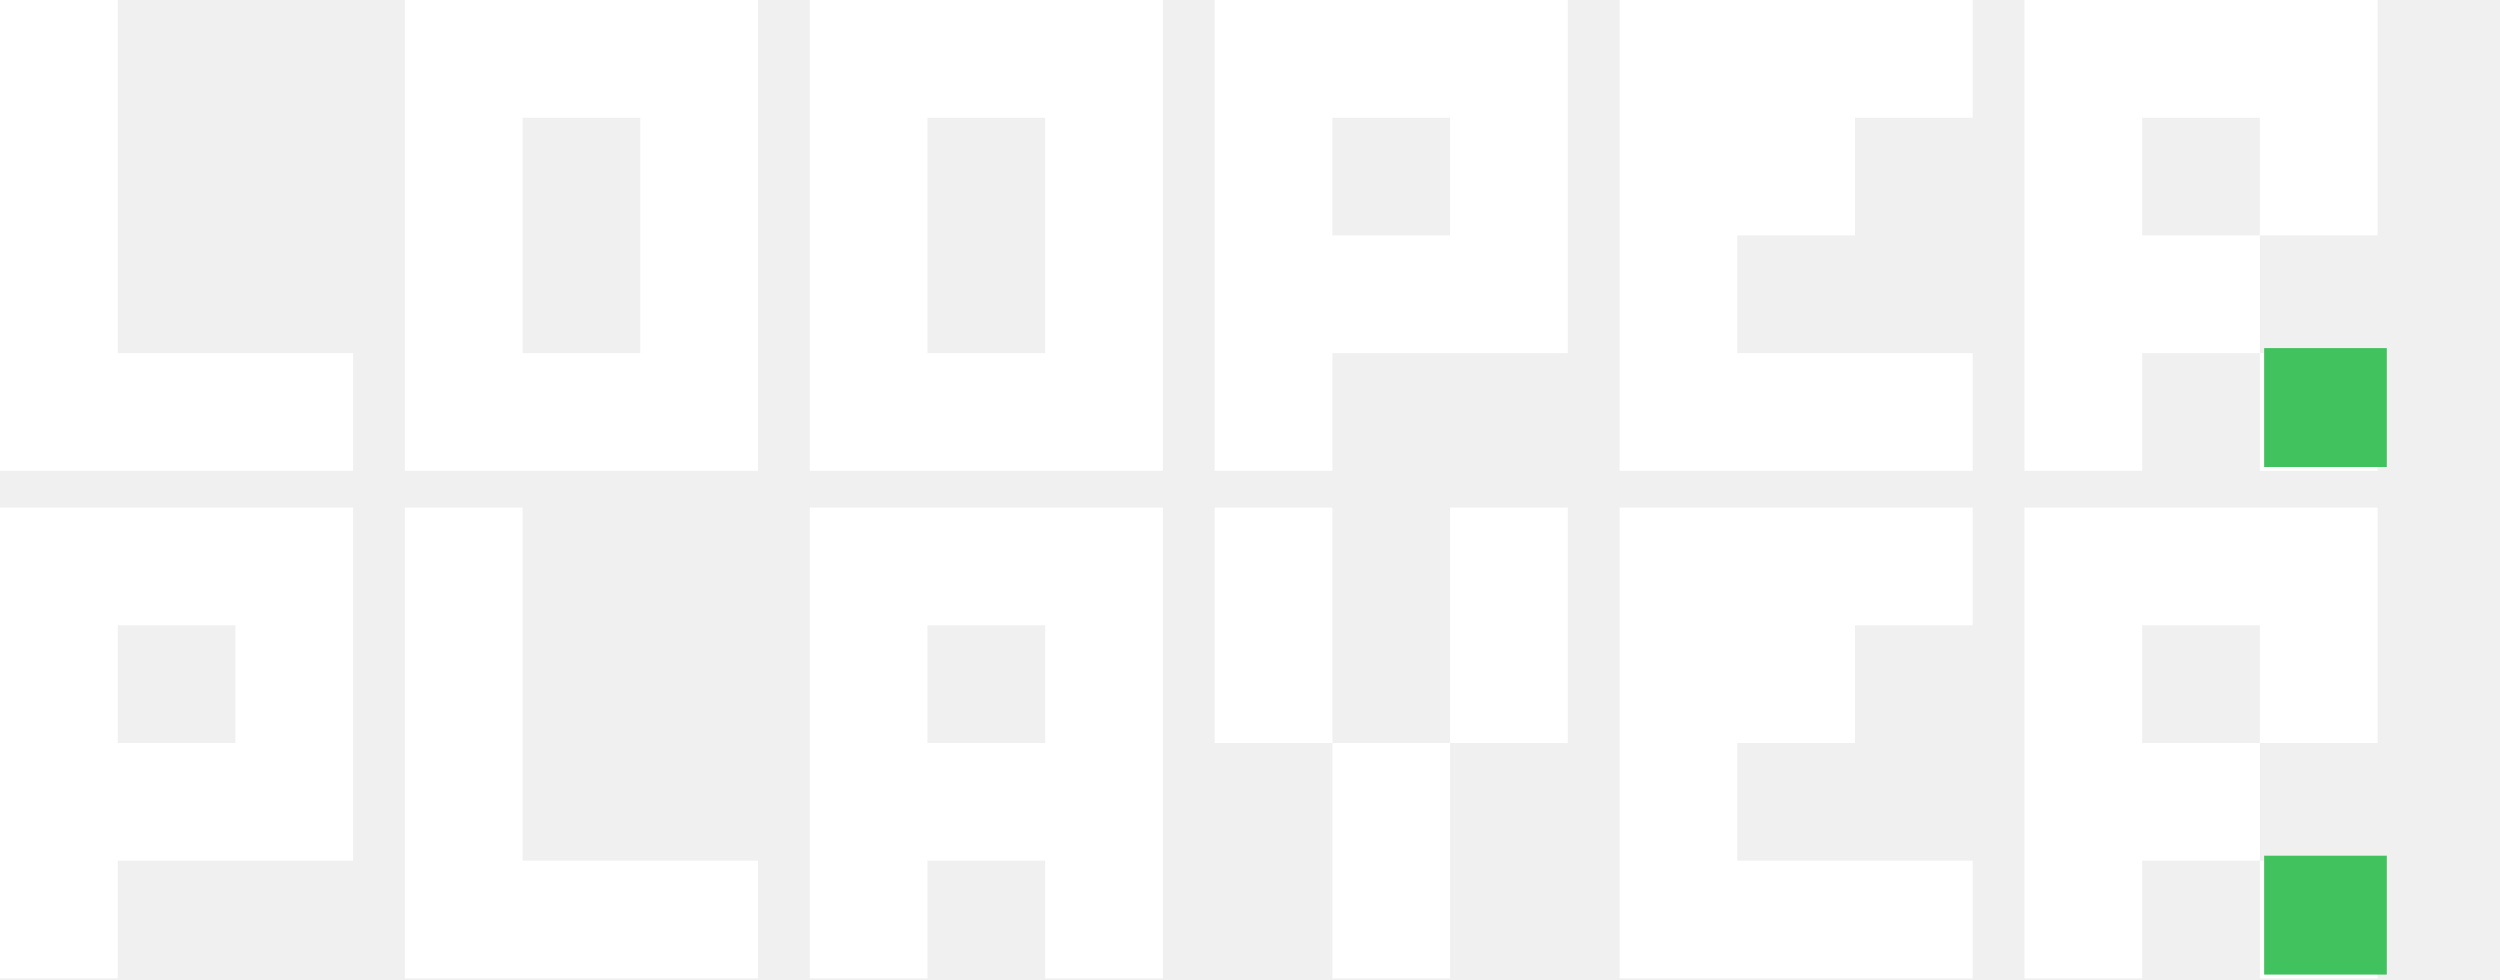
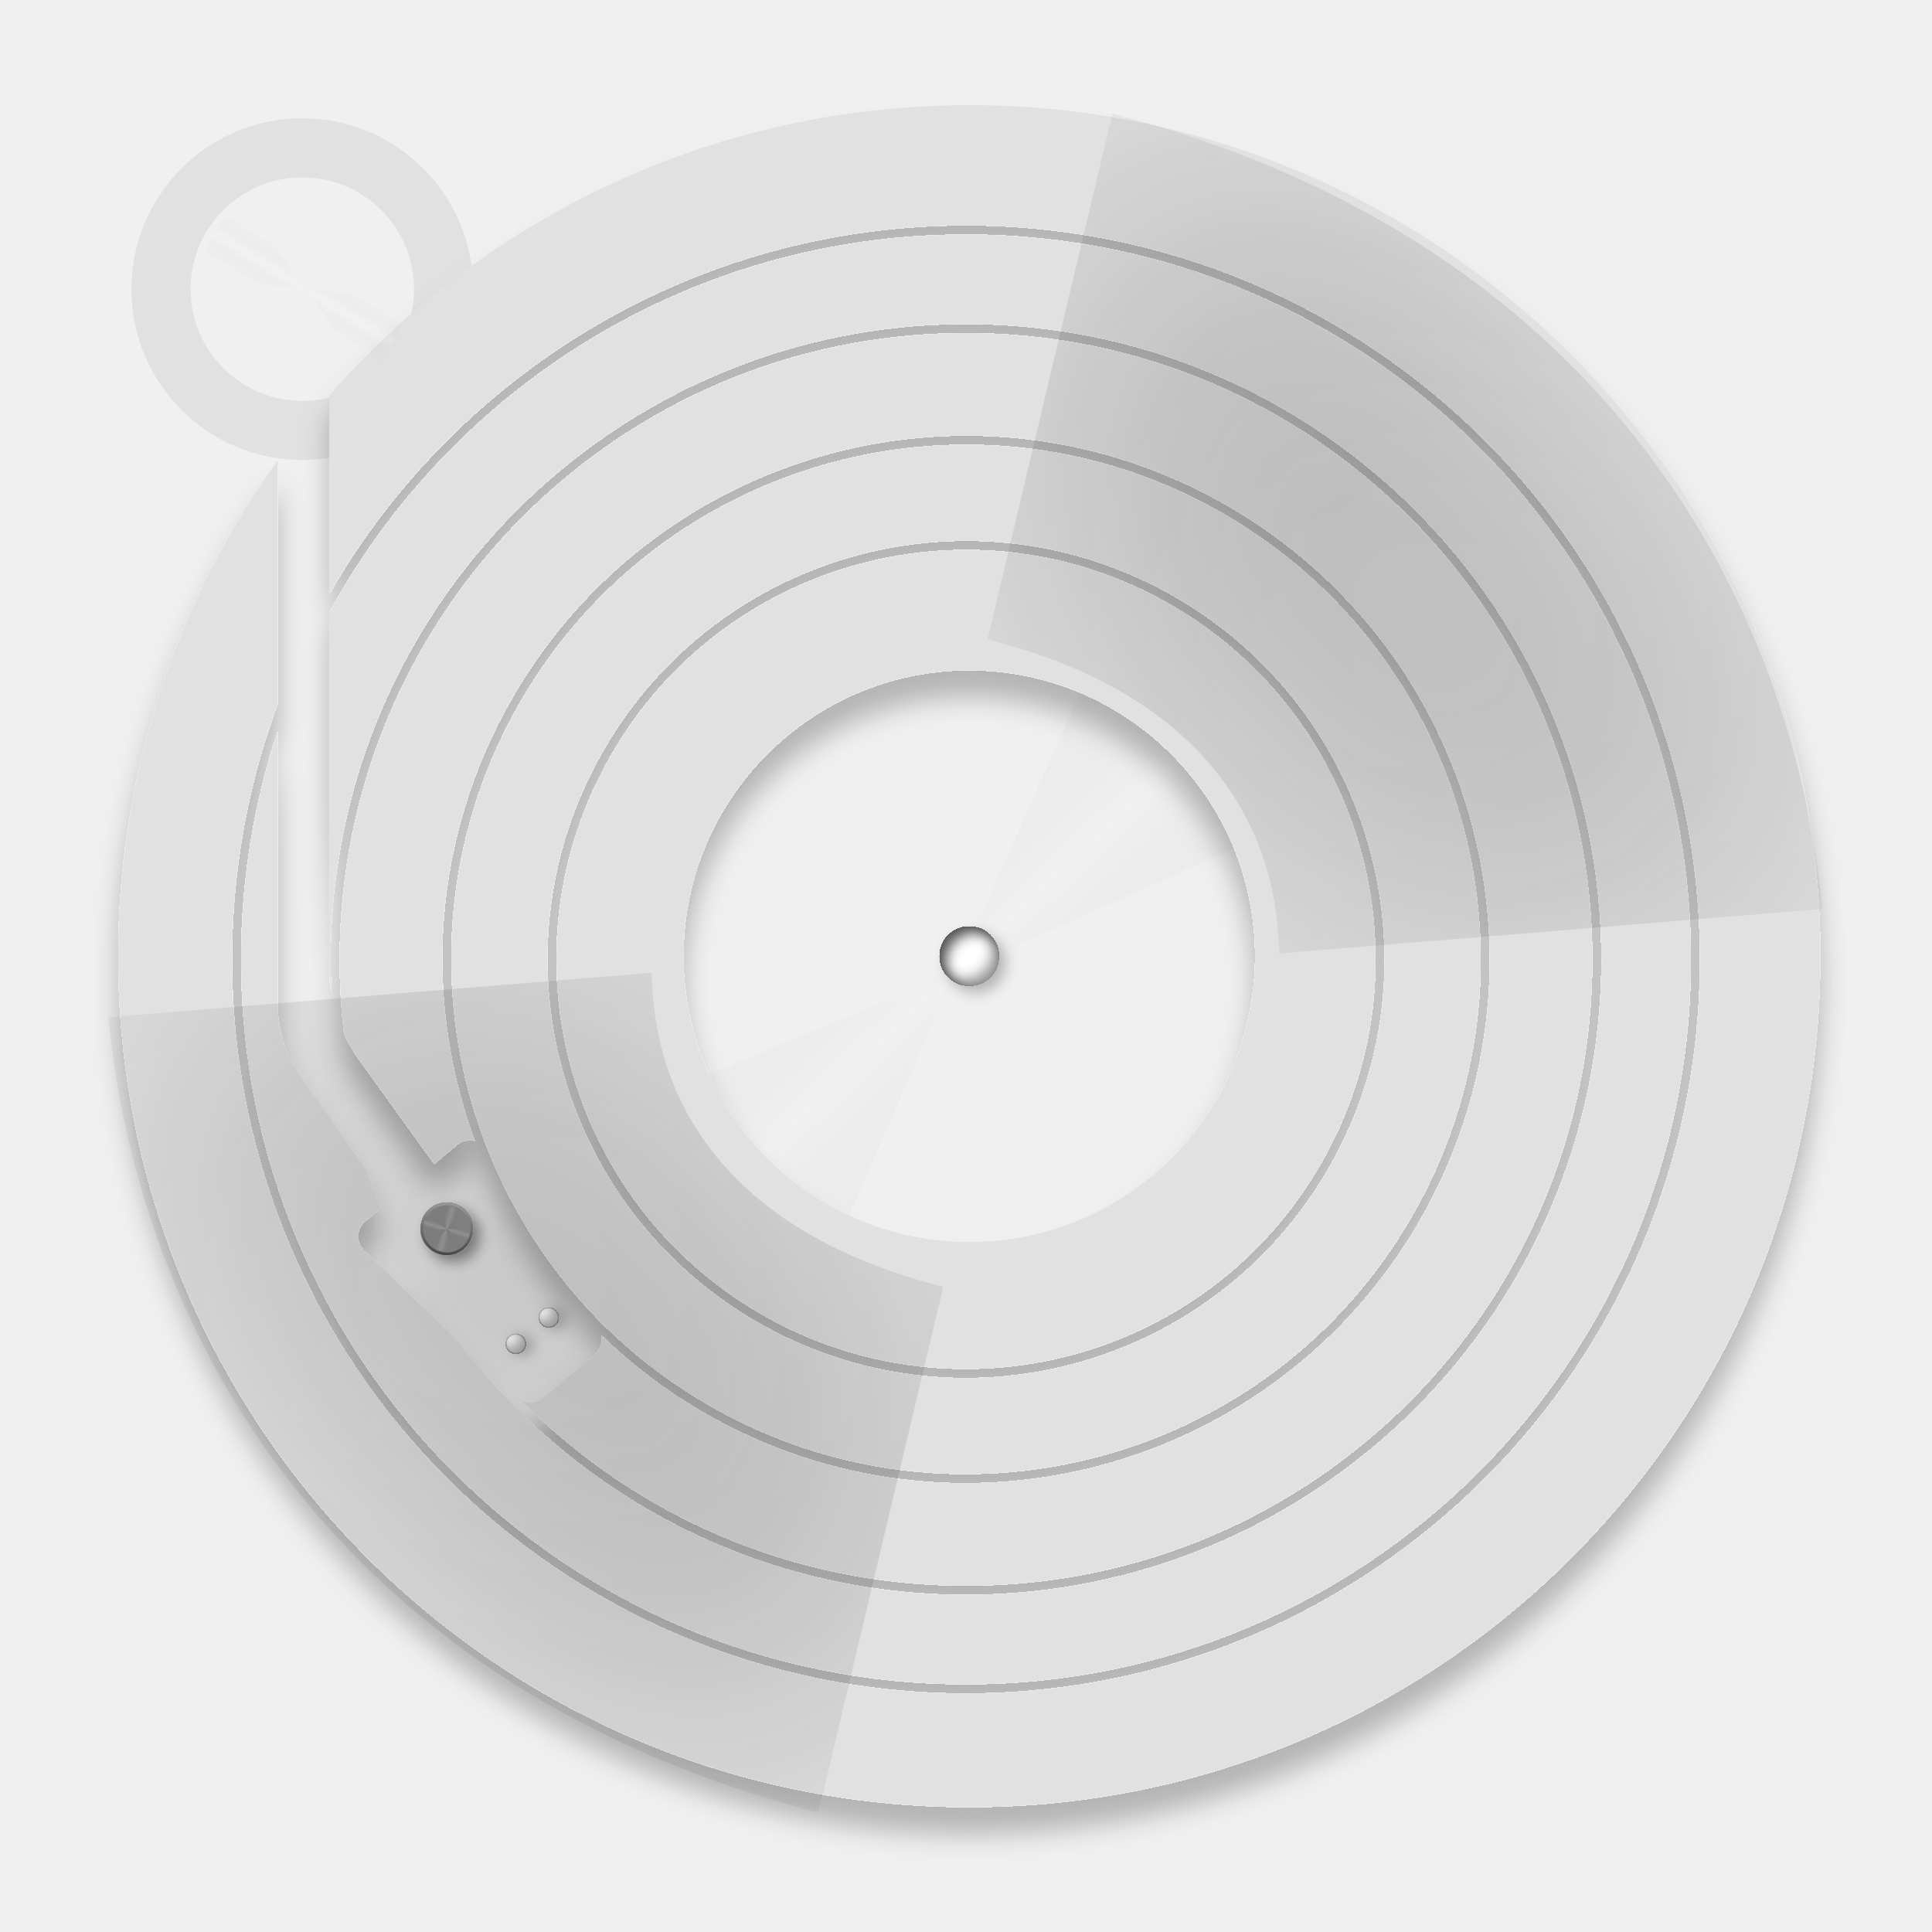
- <svg xmlns="http://www.w3.org/2000/svg" width="531" height="208" viewBox="0 0 531 208" fill="none">
-   <path d="M25 0V75H75V100H0V0H25ZM161 0V100H86V0H161ZM111 25V75H136V25H111ZM247 0V100H172V0H247ZM197 25V75H222V25H197ZM333 0V75H283V100H258V0H333ZM283 25V50H308V25H283ZM419 0V25H394V50H369V75H419V100H344V0H419ZM505 0V50H480V25H455V50H480V75H455V100H430V0H505ZM505 75V100H480V75H505Z" fill="white" />
-   <path d="M75 107.812V182.812H25V207.812H0V107.812H75ZM25 132.812V157.812H50V132.812H25ZM111 107.812V182.812H161V207.812H86V107.812H111ZM247 107.812V207.812H222V182.812H197V207.812H172V107.812H247ZM197 132.812V157.812H222V132.812H197ZM283 107.812V157.812H258V107.812H283ZM333 107.812V157.812H308V107.812H333ZM308 157.812V207.812H283V157.812H308ZM419 107.812V132.812H394V157.812H369V182.812H419V207.812H344V107.812H419ZM505 107.812V157.812H480V132.812H455V157.812H480V182.812H455V207.812H430V107.812H505ZM505 182.812V207.812H480V182.812H505Z" fill="white" />
-   <rect x="480.906" y="181.75" width="26.049" height="25.253" fill="#41C25E" />
-   <rect x="480.906" y="73.938" width="26.049" height="25.253" fill="#41C25E" />
+ <svg xmlns="http://www.w3.org/2000/svg" width="294" height="294" viewBox="0 0 294 294" fill="none">
+   <g clip-path="url(#clip0_672_1155)">
+     <path d="M198.68 28.968C231.195 47.505 246.543 60.907 264.073 95.096L145.35 148.023L95.723 261.574C60.981 242.387 46.552 227.773 30.331 195.446L145.35 148.023L198.68 28.968Z" fill="url(#paint0_linear_672_1155)" fill-opacity="0.2" />
+     <g filter="url(#filter0_dii_672_1155)">
+       <rect width="9" height="9" rx="4.5" transform="matrix(1 0 0 -1 143 150)" fill="white" />
+     </g>
+     <path d="M46 18C60.359 18 72 29.641 72 44C72 58.359 60.359 70 46 70C31.641 70 20 58.359 20 44C20 29.641 31.641 18 46 18ZM46 27C36.611 27 29 34.611 29 44C29 53.389 36.611 61 46 61C55.389 61 63 53.389 63 44C63 34.611 55.389 27 46 27Z" fill="#E1E1E1" />
+     <g filter="url(#filter1_d_672_1155)">
+       <path d="M147.5 16C219.021 16 277 73.979 277 145.5C277 217.021 219.021 275 147.5 275C75.979 275 18 217.021 18 145.5C18 117.342 26.988 91.284 42.25 70.036V107.132C37.757 119.237 35.3 132.331 35.3 146C35.3 207.69 85.31 257.7 147 257.7C208.69 257.7 258.7 207.69 258.7 146C258.7 84.31 208.69 34.3 147 34.3C105.563 34.3 69.396 56.863 50.114 90.373V60.141C73.849 33.083 108.679 16 147.5 16ZM147 35.7C207.917 35.7 257.3 85.083 257.3 146C257.3 206.917 207.917 256.3 147 256.3C86.083 256.3 36.7 206.917 36.7 146C36.7 133.9 38.65 122.256 42.25 111.363V152.926C42.25 156.74 43.423 160.461 45.61 163.586L55.74 178.057C56.427 180.013 57.176 181.94 57.983 183.836L55.577 185.836C54.202 186.978 54.125 189.062 55.411 190.303L69.631 204.017C87.273 227.506 115.362 242.7 147 242.7C200.406 242.7 243.7 199.406 243.7 146C243.7 92.594 200.406 49.3 147 49.3C93.594 49.3 50.3 92.594 50.3 146C50.3 147.714 50.345 149.417 50.433 151.108C50.222 149.827 50.114 148.525 50.114 147.214V93.24C68.822 58.958 105.195 35.7 147 35.7ZM147 50.7C199.633 50.7 242.3 93.367 242.3 146C242.3 198.633 199.633 241.3 147 241.3C120.602 241.3 96.711 230.566 79.453 213.225C80.466 213.663 81.674 213.521 82.566 212.777L90.491 206.174C91.374 205.438 91.734 204.289 91.497 203.22C96.109 207.686 101.338 211.665 107.15 215.021C145.27 237.029 194.014 223.968 216.022 185.849C238.031 147.729 224.97 98.984 186.851 76.976C148.731 54.967 99.986 68.028 77.978 106.148C65.659 127.486 64.329 152.151 72.23 173.594C71.34 173.372 70.356 173.556 69.585 174.196L66.066 177.119L54.635 161.233C53.758 160.015 53.002 158.723 52.373 157.377C51.929 153.646 51.7 149.85 51.7 146C51.7 93.367 94.367 50.7 147 50.7ZM79.19 106.849C100.812 69.398 148.7 56.566 186.15 78.189C223.6 99.811 236.431 147.698 214.81 185.148C193.188 222.598 145.301 235.429 107.851 213.808C70.4 192.186 57.569 144.299 79.19 106.849ZM178.85 90.837C148.383 73.247 109.424 83.686 91.834 114.152C74.244 144.62 84.682 183.579 115.149 201.169C145.617 218.759 184.575 208.32 202.165 177.853C219.755 147.385 209.317 108.427 178.85 90.837ZM93.046 114.853C110.25 85.055 148.352 74.846 178.149 92.05C207.947 109.253 218.156 147.355 200.953 177.152C183.749 206.95 145.647 217.16 115.85 199.956C86.052 182.752 75.842 144.65 93.046 114.853ZM147.5 102C123.476 102 104 121.476 104 145.5C104 169.524 123.476 189 147.5 189C171.524 189 191 169.524 191 145.5C191 121.476 171.524 102 147.5 102ZM59.123 182.889L59.109 182.9C59.098 182.874 59.086 182.847 59.075 182.82L59.123 182.889Z" fill="#E1E1E1" />
+     </g>
+     <g filter="url(#filter2_di_672_1155)">
+       <circle cx="68" cy="187" r="4" fill="#BCBCBC" />
+       <circle cx="68" cy="187" r="3.8" stroke="url(#paint1_linear_672_1155)" stroke-width="0.4" />
+     </g>
+     <path d="M67.295 183.446C68.507 183.484 69.161 183.617 70.239 184.235L67.925 187.067L68.559 190.505C67.274 190.479 66.624 190.304 65.615 189.716L67.925 187.067L67.295 183.446Z" fill="url(#paint2_linear_672_1155)" fill-opacity="0.2" />
+     <path d="M29.886 42.242C31.412 37.062 32.729 34.405 36.658 30.513L46.567 43.943L62.444 45.401C60.893 50.907 59.396 53.496 55.672 57.13L46.567 43.943L29.886 42.242Z" fill="url(#paint3_linear_672_1155)" fill-opacity="0.15" />
+     <path d="M64.408 187.305C64.367 186.361 64.458 185.859 65.01 185.059L68.027 187.054L71.461 186.787C71.52 187.789 71.386 188.285 70.859 189.034L68.027 187.054L64.408 187.305Z" fill="url(#paint4_linear_672_1155)" fill-opacity="0.2" />
+     <mask id="mask0_672_1155" style="mask-type:alpha" maskUnits="userSpaceOnUse" x="150" y="17" width="128" height="129">
+       <path d="M169.28 17.269C242.108 36.154 272.544 89.346 277.341 138.319L194.712 145.084C194.118 143.203 197.242 109.168 150.277 97.299L169.28 17.269Z" fill="white" />
+     </mask>
+     <g mask="url(#mask0_672_1155)">
+       <g filter="url(#filter3_f_672_1155)">
+         <path d="M169.28 17.269C242.108 36.154 272.544 89.346 277.341 138.319L194.712 145.084C194.118 143.203 197.242 109.168 150.277 97.299L169.28 17.269Z" fill="url(#paint5_linear_672_1155)" fill-opacity="0.2" />
+       </g>
+     </g>
+     <mask id="mask1_672_1155" style="mask-type:alpha" maskUnits="userSpaceOnUse" x="16" y="148" width="128" height="128">
+       <path d="M124.536 275.845C51.708 256.959 21.272 203.767 16.476 154.795L99.104 148.029C99.698 149.91 96.574 183.945 143.539 195.815L124.536 275.845Z" fill="white" />
+     </mask>
+     <g mask="url(#mask1_672_1155)">
+       <g filter="url(#filter4_f_672_1155)">
+         <path d="M128.536 272.845C55.708 253.959 25.272 200.767 20.476 151.795L103.104 145.029C103.698 146.91 100.574 180.945 147.539 192.815L128.536 272.845Z" fill="url(#paint6_linear_672_1155)" fill-opacity="0.2" />
+       </g>
+     </g>
+     <g filter="url(#filter5_dii_672_1155)">
+       <rect width="3" height="3" rx="1.5" transform="matrix(1 0 0 -1 77 206)" fill="white" />
+       <rect x="0.05" y="-0.05" width="2.9" height="2.9" rx="1.45" transform="matrix(1 0 0 -1 77 205.9)" stroke="#C1C1C1" stroke-width="0.1" />
+     </g>
+     <g filter="url(#filter6_dii_672_1155)">
+       <rect width="3" height="3" rx="1.5" transform="matrix(1 0 0 -1 82 202)" fill="white" />
+       <rect x="0.05" y="-0.05" width="2.9" height="2.9" rx="1.45" transform="matrix(1 0 0 -1 82 201.9)" stroke="#C1C1C1" stroke-width="0.1" />
+     </g>
+   </g>
+   <defs>
+     <filter id="filter0_dii_672_1155" x="142" y="140" width="13" height="13" filterUnits="userSpaceOnUse" color-interpolation-filters="sRGB">
+       <feFlood flood-opacity="0" result="BackgroundImageFix" />
+       <feColorMatrix in="SourceAlpha" type="matrix" values="0 0 0 0 0 0 0 0 0 0 0 0 0 0 0 0 0 0 127 0" result="hardAlpha" />
+       <feOffset dx="1" dy="1" />
+       <feGaussianBlur stdDeviation="1" />
+       <feComposite in2="hardAlpha" operator="out" />
+       <feColorMatrix type="matrix" values="0 0 0 0 0 0 0 0 0 0 0 0 0 0 0 0 0 0 0.25 0" />
+       <feBlend mode="normal" in2="BackgroundImageFix" result="effect1_dropShadow_672_1155" />
+       <feBlend mode="normal" in="SourceGraphic" in2="effect1_dropShadow_672_1155" result="shape" />
+       <feColorMatrix in="SourceAlpha" type="matrix" values="0 0 0 0 0 0 0 0 0 0 0 0 0 0 0 0 0 0 127 0" result="hardAlpha" />
+       <feOffset dx="1" dy="1" />
+       <feGaussianBlur stdDeviation="1" />
+       <feComposite in2="hardAlpha" operator="arithmetic" k2="-1" k3="1" />
+       <feColorMatrix type="matrix" values="0 0 0 0 0 0 0 0 0 0 0 0 0 0 0 0 0 0 0.67 0" />
+       <feBlend mode="normal" in2="shape" result="effect2_innerShadow_672_1155" />
+       <feColorMatrix in="SourceAlpha" type="matrix" values="0 0 0 0 0 0 0 0 0 0 0 0 0 0 0 0 0 0 127 0" result="hardAlpha" />
+       <feOffset dx="-1" dy="-1" />
+       <feGaussianBlur stdDeviation="1" />
+       <feComposite in2="hardAlpha" operator="arithmetic" k2="-1" k3="1" />
+       <feColorMatrix type="matrix" values="0 0 0 0 0 0 0 0 0 0 0 0 0 0 0 0 0 0 0.41 0" />
+       <feBlend mode="normal" in2="effect2_innerShadow_672_1155" result="effect3_innerShadow_672_1155" />
+     </filter>
+     <filter id="filter1_d_672_1155" x="14" y="16" width="267" height="267" filterUnits="userSpaceOnUse" color-interpolation-filters="sRGB">
+       <feFlood flood-opacity="0" result="BackgroundImageFix" />
+       <feColorMatrix in="SourceAlpha" type="matrix" values="0 0 0 0 0 0 0 0 0 0 0 0 0 0 0 0 0 0 127 0" result="hardAlpha" />
+       <feOffset dy="4" />
+       <feGaussianBlur stdDeviation="2" />
+       <feComposite in2="hardAlpha" operator="out" />
+       <feColorMatrix type="matrix" values="0 0 0 0 0 0 0 0 0 0 0 0 0 0 0 0 0 0 0.25 0" />
+       <feBlend mode="normal" in2="BackgroundImageFix" result="effect1_dropShadow_672_1155" />
+       <feBlend mode="normal" in="SourceGraphic" in2="effect1_dropShadow_672_1155" result="shape" />
+     </filter>
+     <filter id="filter2_di_672_1155" x="63" y="179" width="19" height="15" filterUnits="userSpaceOnUse" color-interpolation-filters="sRGB">
+       <feFlood flood-opacity="0" result="BackgroundImageFix" />
+       <feColorMatrix in="SourceAlpha" type="matrix" values="0 0 0 0 0 0 0 0 0 0 0 0 0 0 0 0 0 0 127 0" result="hardAlpha" />
+       <feOffset dx="1" dy="1" />
+       <feGaussianBlur stdDeviation="1" />
+       <feComposite in2="hardAlpha" operator="out" />
+       <feColorMatrix type="matrix" values="0 0 0 0 0 0 0 0 0 0 0 0 0 0 0 0 0 0 0.43 0" />
+       <feBlend mode="normal" in2="BackgroundImageFix" result="effect1_dropShadow_672_1155" />
+       <feBlend mode="normal" in="SourceGraphic" in2="effect1_dropShadow_672_1155" result="shape" />
+       <feColorMatrix in="SourceAlpha" type="matrix" values="0 0 0 0 0 0 0 0 0 0 0 0 0 0 0 0 0 0 127 0" result="hardAlpha" />
+       <feOffset dx="11" dy="-4" />
+       <feGaussianBlur stdDeviation="5" />
+       <feComposite in2="hardAlpha" operator="arithmetic" k2="-1" k3="1" />
+       <feColorMatrix type="matrix" values="0 0 0 0 0 0 0 0 0 0 0 0 0 0 0 0 0 0 0.25 0" />
+       <feBlend mode="normal" in2="shape" result="effect2_innerShadow_672_1155" />
+     </filter>
+     <filter id="filter3_f_672_1155" x="100.277" y="-32.73" width="227.064" height="227.816" filterUnits="userSpaceOnUse" color-interpolation-filters="sRGB">
+       <feFlood flood-opacity="0" result="BackgroundImageFix" />
+       <feBlend mode="normal" in="SourceGraphic" in2="BackgroundImageFix" result="shape" />
+       <feGaussianBlur stdDeviation="25" result="effect1_foregroundBlur_672_1155" />
+     </filter>
+     <filter id="filter4_f_672_1155" x="-29.524" y="95.027" width="227.064" height="227.816" filterUnits="userSpaceOnUse" color-interpolation-filters="sRGB">
+       <feFlood flood-opacity="0" result="BackgroundImageFix" />
+       <feBlend mode="normal" in="SourceGraphic" in2="BackgroundImageFix" result="shape" />
+       <feGaussianBlur stdDeviation="25" result="effect1_foregroundBlur_672_1155" />
+     </filter>
+     <filter id="filter5_dii_672_1155" x="76" y="201.2" width="7" height="7" filterUnits="userSpaceOnUse" color-interpolation-filters="sRGB">
+       <feFlood flood-opacity="0" result="BackgroundImageFix" />
+       <feColorMatrix in="SourceAlpha" type="matrix" values="0 0 0 0 0 0 0 0 0 0 0 0 0 0 0 0 0 0 127 0" result="hardAlpha" />
+       <feOffset dx="1" dy="0.2" />
+       <feGaussianBlur stdDeviation="1" />
+       <feComposite in2="hardAlpha" operator="out" />
+       <feColorMatrix type="matrix" values="0 0 0 0 0 0 0 0 0 0 0 0 0 0 0 0 0 0 0.25 0" />
+       <feBlend mode="normal" in2="BackgroundImageFix" result="effect1_dropShadow_672_1155" />
+       <feBlend mode="normal" in="SourceGraphic" in2="effect1_dropShadow_672_1155" result="shape" />
+       <feColorMatrix in="SourceAlpha" type="matrix" values="0 0 0 0 0 0 0 0 0 0 0 0 0 0 0 0 0 0 127 0" result="hardAlpha" />
+       <feOffset />
+       <feGaussianBlur stdDeviation="0.1" />
+       <feComposite in2="hardAlpha" operator="arithmetic" k2="-1" k3="1" />
+       <feColorMatrix type="matrix" values="0 0 0 0 0 0 0 0 0 0 0 0 0 0 0 0 0 0 0.67 0" />
+       <feBlend mode="normal" in2="shape" result="effect2_innerShadow_672_1155" />
+       <feColorMatrix in="SourceAlpha" type="matrix" values="0 0 0 0 0 0 0 0 0 0 0 0 0 0 0 0 0 0 127 0" result="hardAlpha" />
+       <feOffset dx="-1" dy="-1" />
+       <feGaussianBlur stdDeviation="1" />
+       <feComposite in2="hardAlpha" operator="arithmetic" k2="-1" k3="1" />
+       <feColorMatrix type="matrix" values="0 0 0 0 0 0 0 0 0 0 0 0 0 0 0 0 0 0 0.41 0" />
+       <feBlend mode="normal" in2="effect2_innerShadow_672_1155" result="effect3_innerShadow_672_1155" />
+     </filter>
+     <filter id="filter6_dii_672_1155" x="81" y="197.2" width="7" height="7" filterUnits="userSpaceOnUse" color-interpolation-filters="sRGB">
+       <feFlood flood-opacity="0" result="BackgroundImageFix" />
+       <feColorMatrix in="SourceAlpha" type="matrix" values="0 0 0 0 0 0 0 0 0 0 0 0 0 0 0 0 0 0 127 0" result="hardAlpha" />
+       <feOffset dx="1" dy="0.2" />
+       <feGaussianBlur stdDeviation="1" />
+       <feComposite in2="hardAlpha" operator="out" />
+       <feColorMatrix type="matrix" values="0 0 0 0 0 0 0 0 0 0 0 0 0 0 0 0 0 0 0.25 0" />
+       <feBlend mode="normal" in2="BackgroundImageFix" result="effect1_dropShadow_672_1155" />
+       <feBlend mode="normal" in="SourceGraphic" in2="effect1_dropShadow_672_1155" result="shape" />
+       <feColorMatrix in="SourceAlpha" type="matrix" values="0 0 0 0 0 0 0 0 0 0 0 0 0 0 0 0 0 0 127 0" result="hardAlpha" />
+       <feOffset />
+       <feGaussianBlur stdDeviation="0.1" />
+       <feComposite in2="hardAlpha" operator="arithmetic" k2="-1" k3="1" />
+       <feColorMatrix type="matrix" values="0 0 0 0 0 0 0 0 0 0 0 0 0 0 0 0 0 0 0.67 0" />
+       <feBlend mode="normal" in2="shape" result="effect2_innerShadow_672_1155" />
+       <feColorMatrix in="SourceAlpha" type="matrix" values="0 0 0 0 0 0 0 0 0 0 0 0 0 0 0 0 0 0 127 0" result="hardAlpha" />
+       <feOffset dx="-1" dy="-1" />
+       <feGaussianBlur stdDeviation="1" />
+       <feComposite in2="hardAlpha" operator="arithmetic" k2="-1" k3="1" />
+       <feColorMatrix type="matrix" values="0 0 0 0 0 0 0 0 0 0 0 0 0 0 0 0 0 0 0.41 0" />
+       <feBlend mode="normal" in2="effect2_innerShadow_672_1155" result="effect3_innerShadow_672_1155" />
+     </filter>
+     <linearGradient id="paint0_linear_672_1155" x1="214.295" y1="114.085" x2="182.665" y2="80.67" gradientUnits="userSpaceOnUse">
+       <stop stop-color="#161616" stop-opacity="0" />
+       <stop offset="0.5" stop-color="white" stop-opacity="0.45" />
+       <stop offset="1" stop-color="#161616" stop-opacity="0" />
+     </linearGradient>
+     <linearGradient id="paint1_linear_672_1155" x1="68" y1="183" x2="68" y2="191" gradientUnits="userSpaceOnUse">
+       <stop stop-color="#E7E7E7" />
+       <stop offset="1" stop-color="#666666" />
+     </linearGradient>
+     <linearGradient id="paint2_linear_672_1155" x1="69.213" y1="185.343" x2="67.767" y2="184.915" gradientUnits="userSpaceOnUse">
+       <stop stop-color="#8F8F8F" />
+       <stop offset="0.5" stop-color="white" />
+       <stop offset="1" stop-color="#8D8D8D" />
+     </linearGradient>
+     <linearGradient id="paint3_linear_672_1155" x1="40.401" y1="36.289" x2="36.906" y2="42.005" gradientUnits="userSpaceOnUse">
+       <stop stop-color="#8F8F8F" stop-opacity="0" />
+       <stop offset="0.5" stop-color="white" />
+       <stop offset="1" stop-color="#8D8D8D" stop-opacity="0" />
+     </linearGradient>
+     <linearGradient id="paint4_linear_672_1155" x1="66.199" y1="185.934" x2="65.88" y2="187.04" gradientUnits="userSpaceOnUse">
+       <stop stop-color="#8F8F8F" />
+       <stop offset="0.5" stop-color="white" />
+       <stop offset="1" stop-color="#8D8D8D" />
+     </linearGradient>
+     <linearGradient id="paint5_linear_672_1155" x1="191.5" y1="115.5" x2="185.697" y2="100.934" gradientUnits="userSpaceOnUse">
+       <stop stop-color="#161616" />
+       <stop offset="0.5" stop-color="#CCCCCC" />
+       <stop offset="1" stop-color="#161616" />
+     </linearGradient>
+     <linearGradient id="paint6_linear_672_1155" x1="106.316" y1="174.613" x2="112.119" y2="189.18" gradientUnits="userSpaceOnUse">
+       <stop stop-color="#161616" />
+       <stop offset="0.5" stop-color="#CCCCCC" />
+       <stop offset="1" stop-color="#161616" />
+     </linearGradient>
+     <clipPath id="clip0_672_1155">
+       <rect width="294" height="294" fill="white" />
+     </clipPath>
+   </defs>
</svg>
